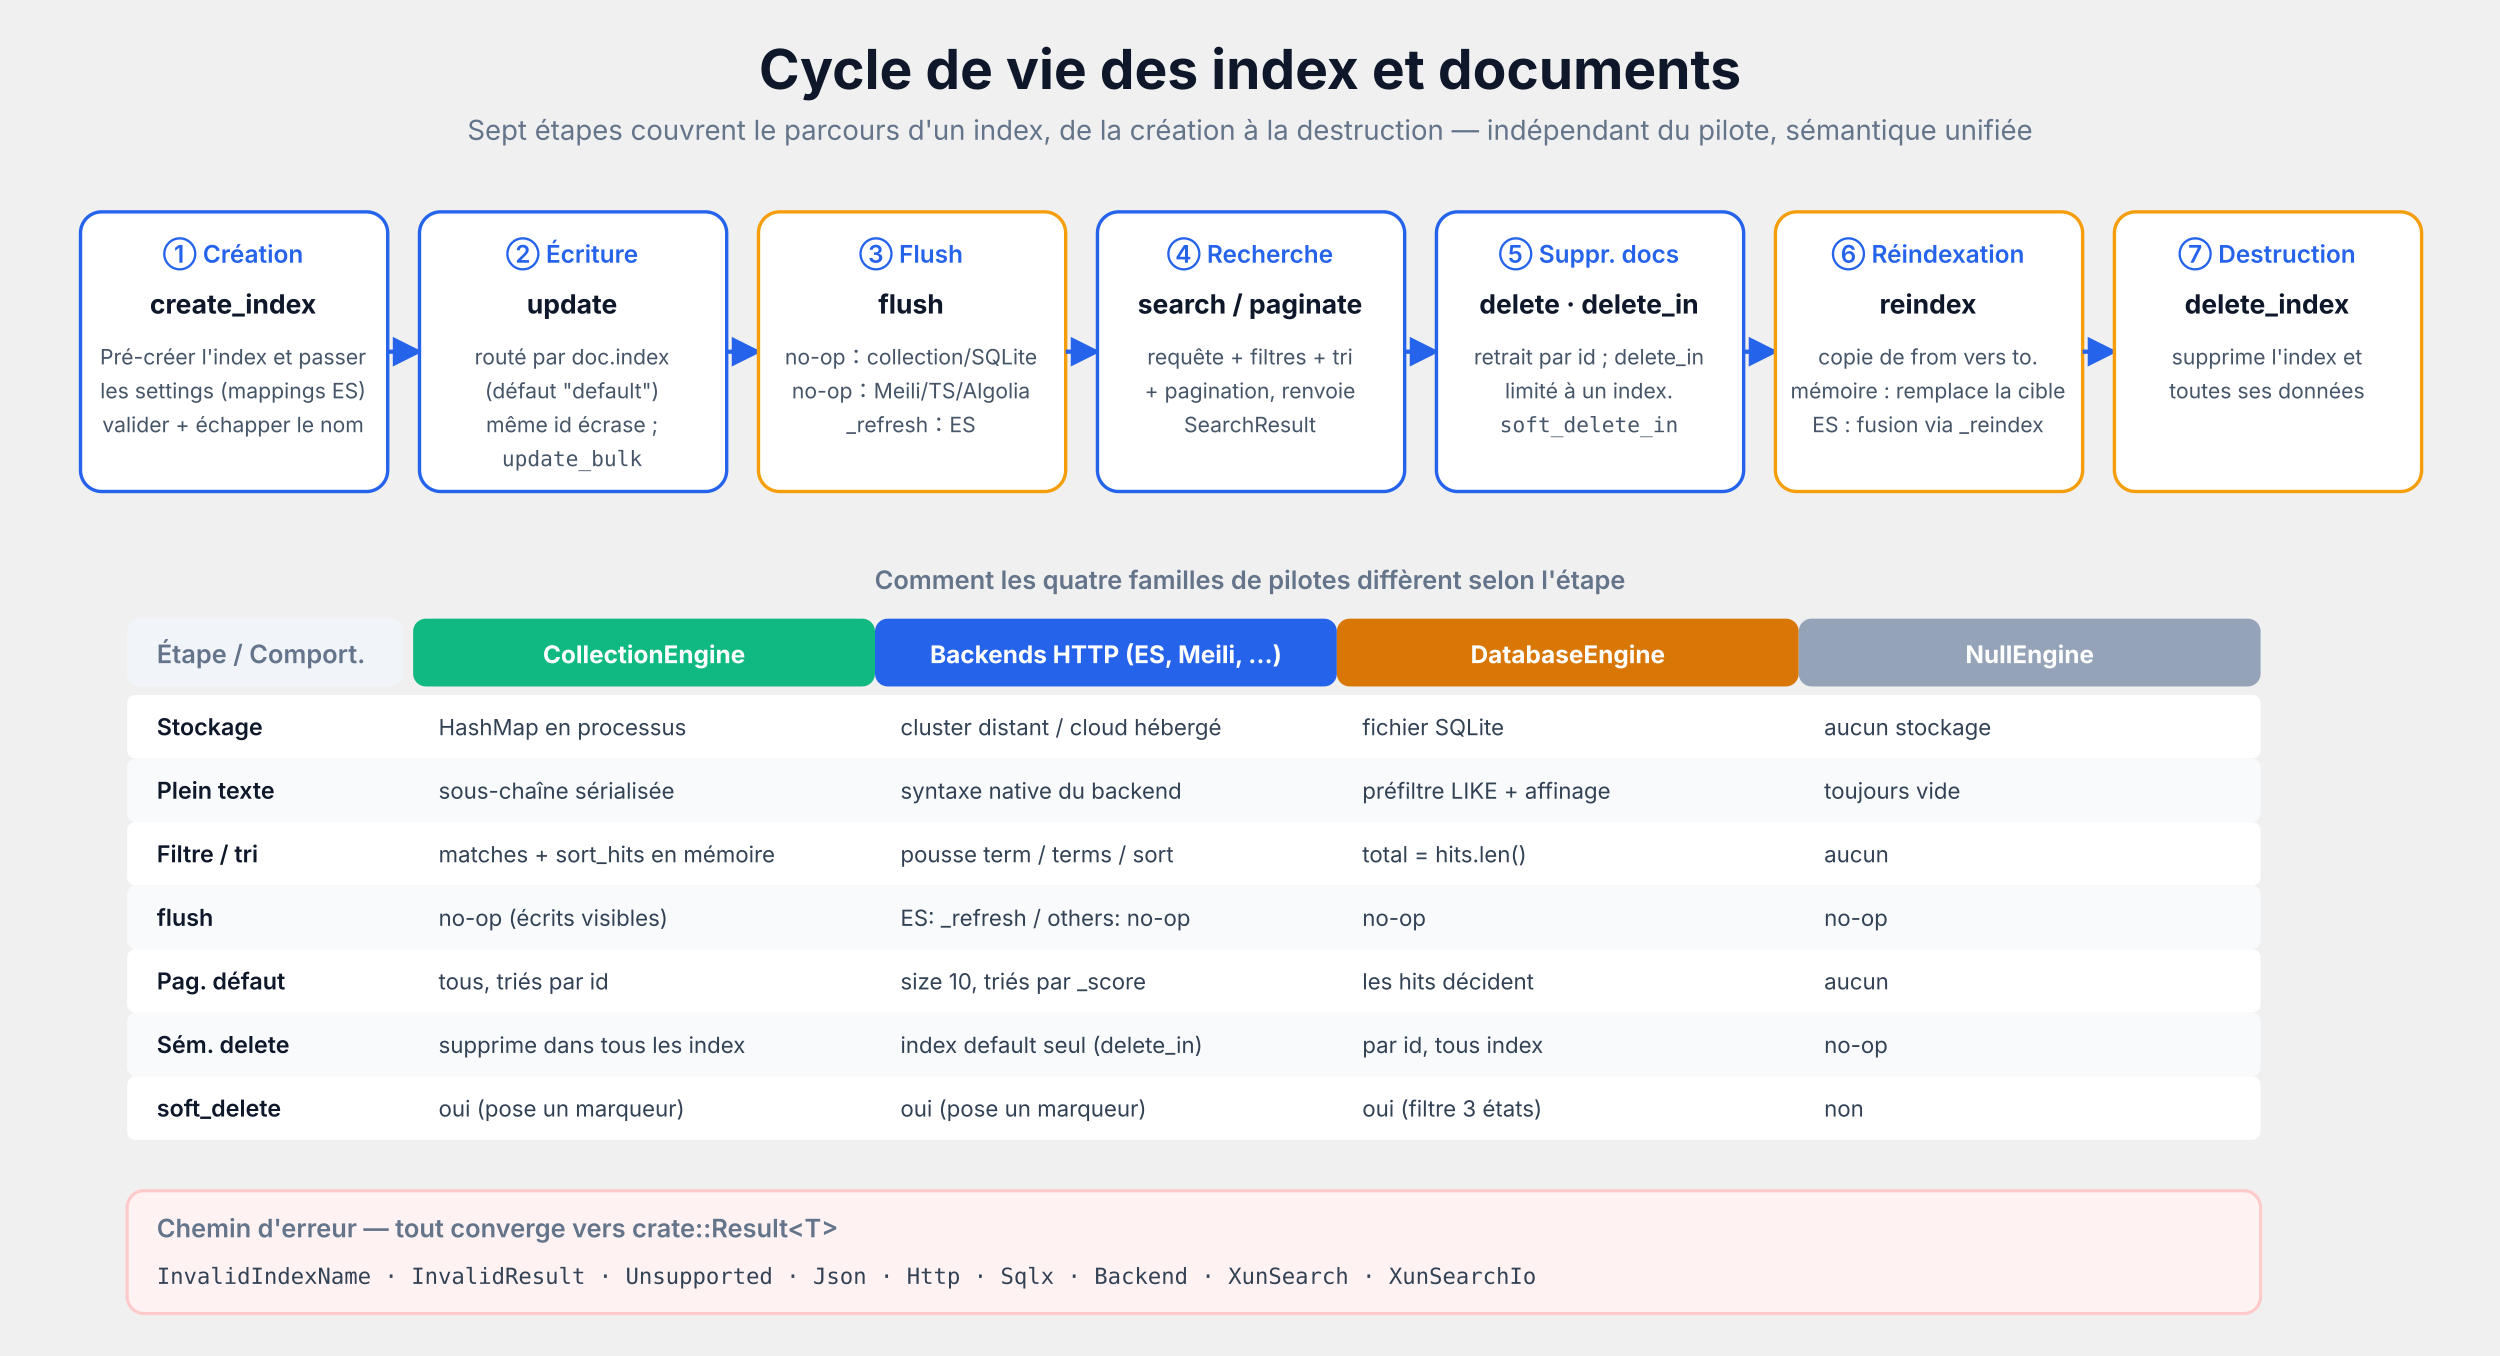
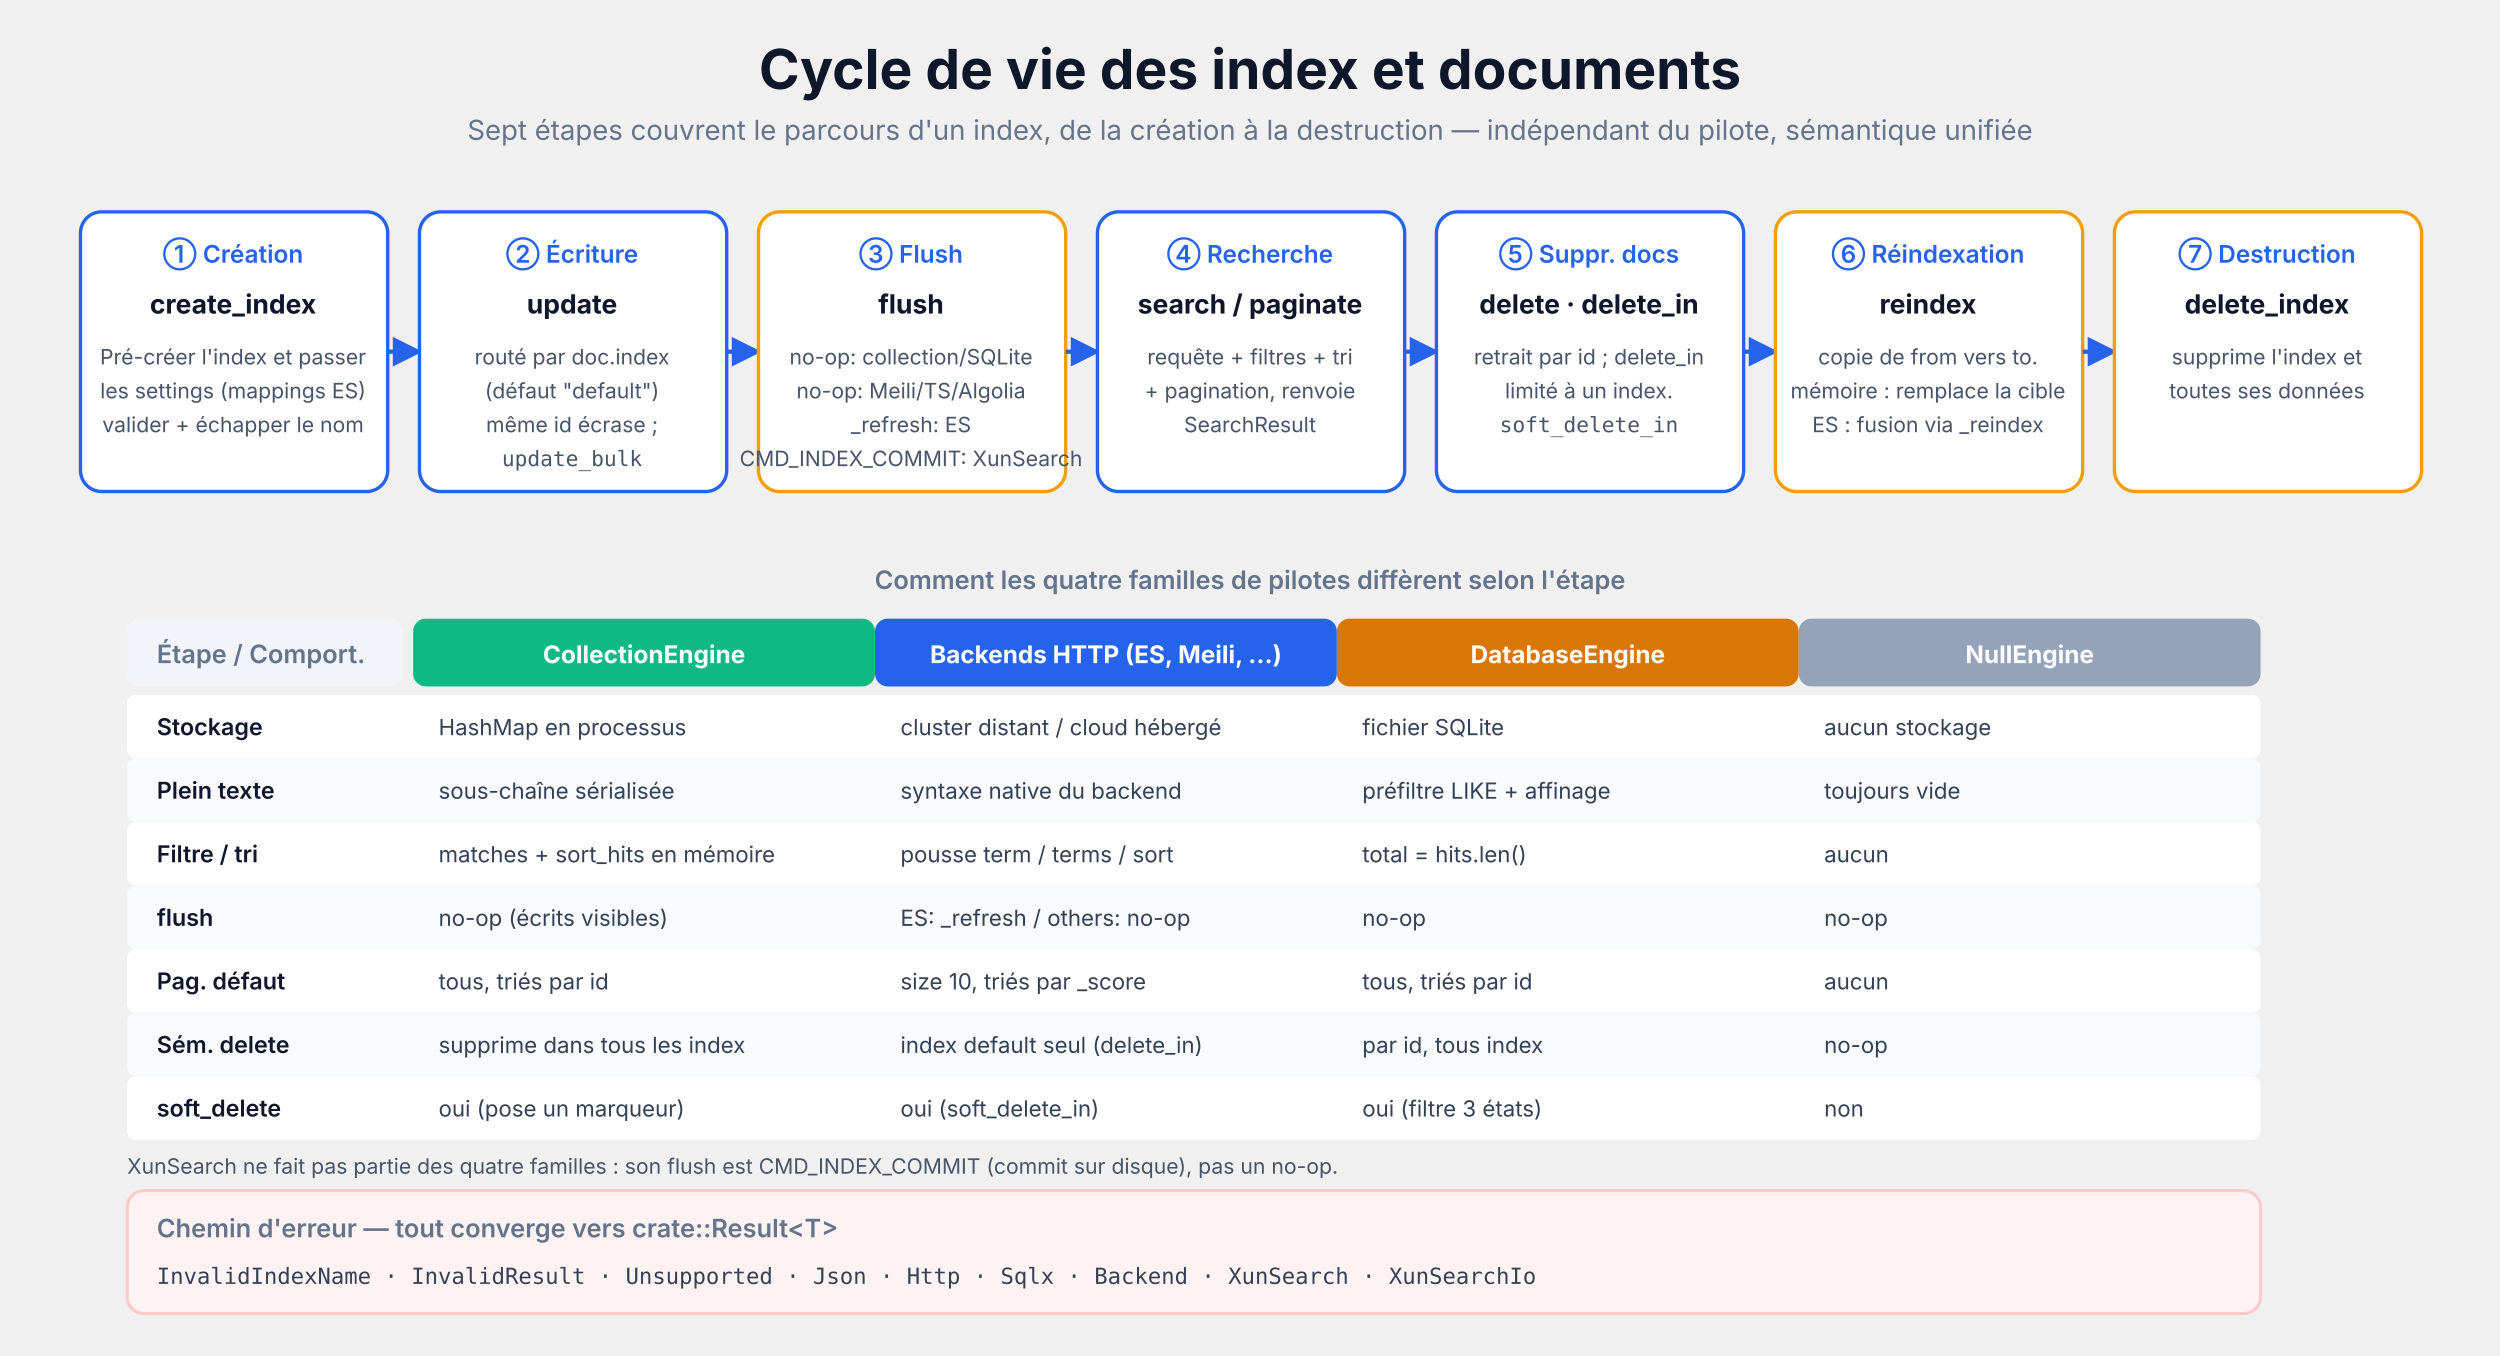
<svg xmlns="http://www.w3.org/2000/svg" viewBox="0 0 1180 640" font-family="system-ui, -apple-system, 'Segoe UI', sans-serif" role="img" aria-labelledby="lifeTitle">
  <defs>
    <marker id="arrow2" viewBox="0 0 10 10" refX="9" refY="5" markerWidth="7" markerHeight="7" orient="auto-start-reverse">
      <path d="M 0 0 L 10 5 L 0 10 z" fill="#2563eb" />
    </marker>
    <style>
      .title { font-size: 26px; font-weight: 700; fill: #0f172a; }
      .sub   { font-size: 13px; fill: #64748b; }
      .node  { fill: #ffffff; stroke: #2563eb; stroke-width: 1.6; }
      .node-alt { stroke: #f59e0b; }
      .step  { font-size: 11.5px; font-weight: 600; fill: #2563eb; }
      .name  { font-size: 12.5px; font-weight: 700; fill: #0f172a; }
      .desc  { font-size: 10px; fill: #475569; }
      .hdr   { font-size: 11.5px; font-weight: 700; fill: #ffffff; }
      .cell  { font-size: 10.5px; fill: #334155; }
      .rowlb { font-size: 11px; font-weight: 600; fill: #0f172a; }
      .lbl   { font-size: 12px; fill: #64748b; font-weight: 600; }
      .mono  { font-family: ui-monospace, SFMono-Regular, Menlo, monospace; }
    </style>
  </defs>
  <text x="590" y="42" text-anchor="middle" class="title">Cycle de vie des index et documents</text>
  <text x="590" y="66" text-anchor="middle" class="sub">Sept étapes couvrent le parcours d'un index, de la création à la destruction — indépendant du pilote, sémantique unifiée</text>
  <rect x="38" y="100" width="145" height="132" rx="10" class="node" />
  <text x="110" y="124" text-anchor="middle" class="step">① Création</text>
  <text x="110" y="148" text-anchor="middle" class="name">create_index</text>
  <text x="110" y="172" text-anchor="middle" class="desc">Pré-créer l'index et passer</text>
  <text x="110" y="188" text-anchor="middle" class="desc">les settings (mappings ES)</text>
  <text x="110" y="204" text-anchor="middle" class="desc">valider + échapper le nom</text>
  <line x1="183" y1="166" x2="198" y2="166" stroke="#2563eb" stroke-width="2" marker-end="url(#arrow2)" />
  <rect x="198" y="100" width="145" height="132" rx="10" class="node" />
  <text x="270" y="124" text-anchor="middle" class="step">② Écriture</text>
  <text x="270" y="148" text-anchor="middle" class="name">update</text>
  <text x="270" y="172" text-anchor="middle" class="desc">routé par doc.index</text>
  <text x="270" y="188" text-anchor="middle" class="desc">(défaut "default")</text>
  <text x="270" y="204" text-anchor="middle" class="desc">même id écrase ;</text>
  <text x="270" y="220" text-anchor="middle" class="desc mono">update_bulk</text>
  <line x1="343" y1="166" x2="358" y2="166" stroke="#2563eb" stroke-width="2" marker-end="url(#arrow2)" />
  <rect x="358" y="100" width="145" height="132" rx="10" class="node node-alt" />
  <text x="430" y="124" text-anchor="middle" class="step">③ Flush</text>
  <text x="430" y="148" text-anchor="middle" class="name">flush</text>
-   <text x="430" y="172" text-anchor="middle" class="desc">no-op：collection/SQLite</text>
-   <text x="430" y="188" text-anchor="middle" class="desc">no-op：Meili/TS/Algolia</text>
-   <text x="430" y="204" text-anchor="middle" class="desc">_refresh：ES</text>
+   <text x="430" y="172" text-anchor="middle" class="desc">no-op: collection/SQLite</text>
+   <text x="430" y="188" text-anchor="middle" class="desc">no-op: Meili/TS/Algolia</text>
+   <text x="430" y="204" text-anchor="middle" class="desc">_refresh: ES</text>
+   <text x="430" y="220" text-anchor="middle" class="desc">CMD_INDEX_COMMIT: XunSearch</text>
  <line x1="503" y1="166" x2="518" y2="166" stroke="#2563eb" stroke-width="2" marker-end="url(#arrow2)" />
  <rect x="518" y="100" width="145" height="132" rx="10" class="node" />
  <text x="590" y="124" text-anchor="middle" class="step">④ Recherche</text>
  <text x="590" y="148" text-anchor="middle" class="name">search / paginate</text>
  <text x="590" y="172" text-anchor="middle" class="desc">requête + filtres + tri</text>
  <text x="590" y="188" text-anchor="middle" class="desc">+ pagination, renvoie</text>
  <text x="590" y="204" text-anchor="middle" class="desc">SearchResult</text>
  <line x1="663" y1="166" x2="678" y2="166" stroke="#2563eb" stroke-width="2" marker-end="url(#arrow2)" />
  <rect x="678" y="100" width="145" height="132" rx="10" class="node" />
  <text x="750" y="124" text-anchor="middle" class="step">⑤ Suppr. docs</text>
  <text x="750" y="148" text-anchor="middle" class="name">delete · delete_in</text>
  <text x="750" y="172" text-anchor="middle" class="desc">retrait par id ; delete_in</text>
  <text x="750" y="188" text-anchor="middle" class="desc">limité à un index.</text>
  <text x="750" y="204" text-anchor="middle" class="desc mono">soft_delete_in</text>
  <line x1="823" y1="166" x2="838" y2="166" stroke="#2563eb" stroke-width="2" marker-end="url(#arrow2)" />
  <rect x="838" y="100" width="145" height="132" rx="10" class="node node-alt" />
  <text x="910" y="124" text-anchor="middle" class="step">⑥ Réindexation</text>
  <text x="910" y="148" text-anchor="middle" class="name">reindex</text>
  <text x="910" y="172" text-anchor="middle" class="desc">copie de from vers to.</text>
  <text x="910" y="188" text-anchor="middle" class="desc">mémoire : remplace la cible</text>
  <text x="910" y="204" text-anchor="middle" class="desc">ES : fusion via _reindex</text>
  <line x1="983" y1="166" x2="998" y2="166" stroke="#2563eb" stroke-width="2" marker-end="url(#arrow2)" />
  <rect x="998" y="100" width="145" height="132" rx="10" class="node node-alt" />
  <text x="1070" y="124" text-anchor="middle" class="step">⑦ Destruction</text>
  <text x="1070" y="148" text-anchor="middle" class="name">delete_index</text>
  <text x="1070" y="172" text-anchor="middle" class="desc">supprime l'index et</text>
  <text x="1070" y="188" text-anchor="middle" class="desc">toutes ses données</text>
  <text x="590" y="278" text-anchor="middle" class="lbl">Comment les quatre familles de pilotes diffèrent selon l'étape</text>
  <rect x="60" y="292" width="130" height="32" rx="6" fill="#f1f5f9" />
  <rect x="195" y="292" width="218" height="32" rx="6" fill="#10b981" />
  <rect x="413" y="292" width="218" height="32" rx="6" fill="#2563eb" />
  <rect x="631" y="292" width="218" height="32" rx="6" fill="#d97706" />
  <rect x="849" y="292" width="218" height="32" rx="6" fill="#94a3b8" />
  <text x="74" y="313" class="lbl">Étape / Comport.</text>
  <text x="304" y="313" text-anchor="middle" class="hdr">CollectionEngine</text>
  <text x="522" y="313" text-anchor="middle" class="hdr">Backends HTTP (ES, Meili, …)</text>
  <text x="740" y="313" text-anchor="middle" class="hdr">DatabaseEngine</text>
  <text x="958" y="313" text-anchor="middle" class="hdr">NullEngine</text>
  <rect x="60" y="328" width="1007" height="30" rx="4" fill="#ffffff" />
  <text x="74" y="347" class="rowlb">Stockage</text>
  <text x="207" y="347" class="cell">HashMap en processus</text>
  <text x="425" y="347" class="cell">cluster distant / cloud hébergé</text>
  <text x="643" y="347" class="cell">fichier SQLite</text>
  <text x="861" y="347" class="cell">aucun stockage</text>
  <rect x="60" y="358" width="1007" height="30" rx="4" fill="#f8fafc" />
  <text x="74" y="377" class="rowlb">Plein texte</text>
  <text x="207" y="377" class="cell">sous-chaîne sérialisée</text>
  <text x="425" y="377" class="cell">syntaxe native du backend</text>
  <text x="643" y="377" class="cell">préfiltre LIKE + affinage</text>
  <text x="861" y="377" class="cell">toujours vide</text>
  <rect x="60" y="388" width="1007" height="30" rx="4" fill="#ffffff" />
  <text x="74" y="407" class="rowlb">Filtre / tri</text>
  <text x="207" y="407" class="cell">matches + sort_hits en mémoire</text>
  <text x="425" y="407" class="cell">pousse term / terms / sort</text>
  <text x="643" y="407" class="cell">total = hits.len()</text>
  <text x="861" y="407" class="cell">aucun</text>
  <rect x="60" y="418" width="1007" height="30" rx="4" fill="#f8fafc" />
  <text x="74" y="437" class="rowlb">flush</text>
  <text x="207" y="437" class="cell">no-op (écrits visibles)</text>
  <text x="425" y="437" class="cell">ES: _refresh / others: no-op</text>
  <text x="643" y="437" class="cell">no-op</text>
  <text x="861" y="437" class="cell">no-op</text>
  <rect x="60" y="448" width="1007" height="30" rx="4" fill="#ffffff" />
  <text x="74" y="467" class="rowlb">Pag. défaut</text>
  <text x="207" y="467" class="cell">tous, triés par id</text>
  <text x="425" y="467" class="cell">size 10, triés par _score</text>
-   <text x="643" y="467" class="cell">les hits décident</text>
+   <text x="643" y="467" class="cell">tous, triés par id</text>
  <text x="861" y="467" class="cell">aucun</text>
  <rect x="60" y="478" width="1007" height="30" rx="4" fill="#f8fafc" />
  <text x="74" y="497" class="rowlb">Sém. delete</text>
  <text x="207" y="497" class="cell">supprime dans tous les index</text>
  <text x="425" y="497" class="cell">index default seul (delete_in)</text>
  <text x="643" y="497" class="cell">par id, tous index</text>
  <text x="861" y="497" class="cell">no-op</text>
  <rect x="60" y="508" width="1007" height="30" rx="4" fill="#ffffff" />
  <text x="74" y="527" class="rowlb">soft_delete</text>
  <text x="207" y="527" class="cell">oui (pose un marqueur)</text>
-   <text x="425" y="527" class="cell">oui (pose un marqueur)</text>
+   <text x="425" y="527" class="cell">oui (soft_delete_in)</text>
  <text x="643" y="527" class="cell">oui (filtre 3 états)</text>
  <text x="861" y="527" class="cell">non</text>
+   <text x="60" y="554" class="desc">XunSearch ne fait pas partie des quatre familles : son flush est CMD_INDEX_COMMIT (commit sur disque), pas un no-op.</text>
  <rect x="60" y="562" width="1007" height="58" rx="8" fill="#fef2f2" stroke="#fecaca" stroke-width="1.5" />
  <text x="74" y="584" class="lbl">Chemin d'erreur — tout converge vers crate::Result&lt;T&gt;</text>
  <text x="74" y="606" class="cell mono">InvalidIndexName · InvalidResult · Unsupported · Json · Http · Sqlx · Backend · XunSearch · XunSearchIo</text>
</svg>
